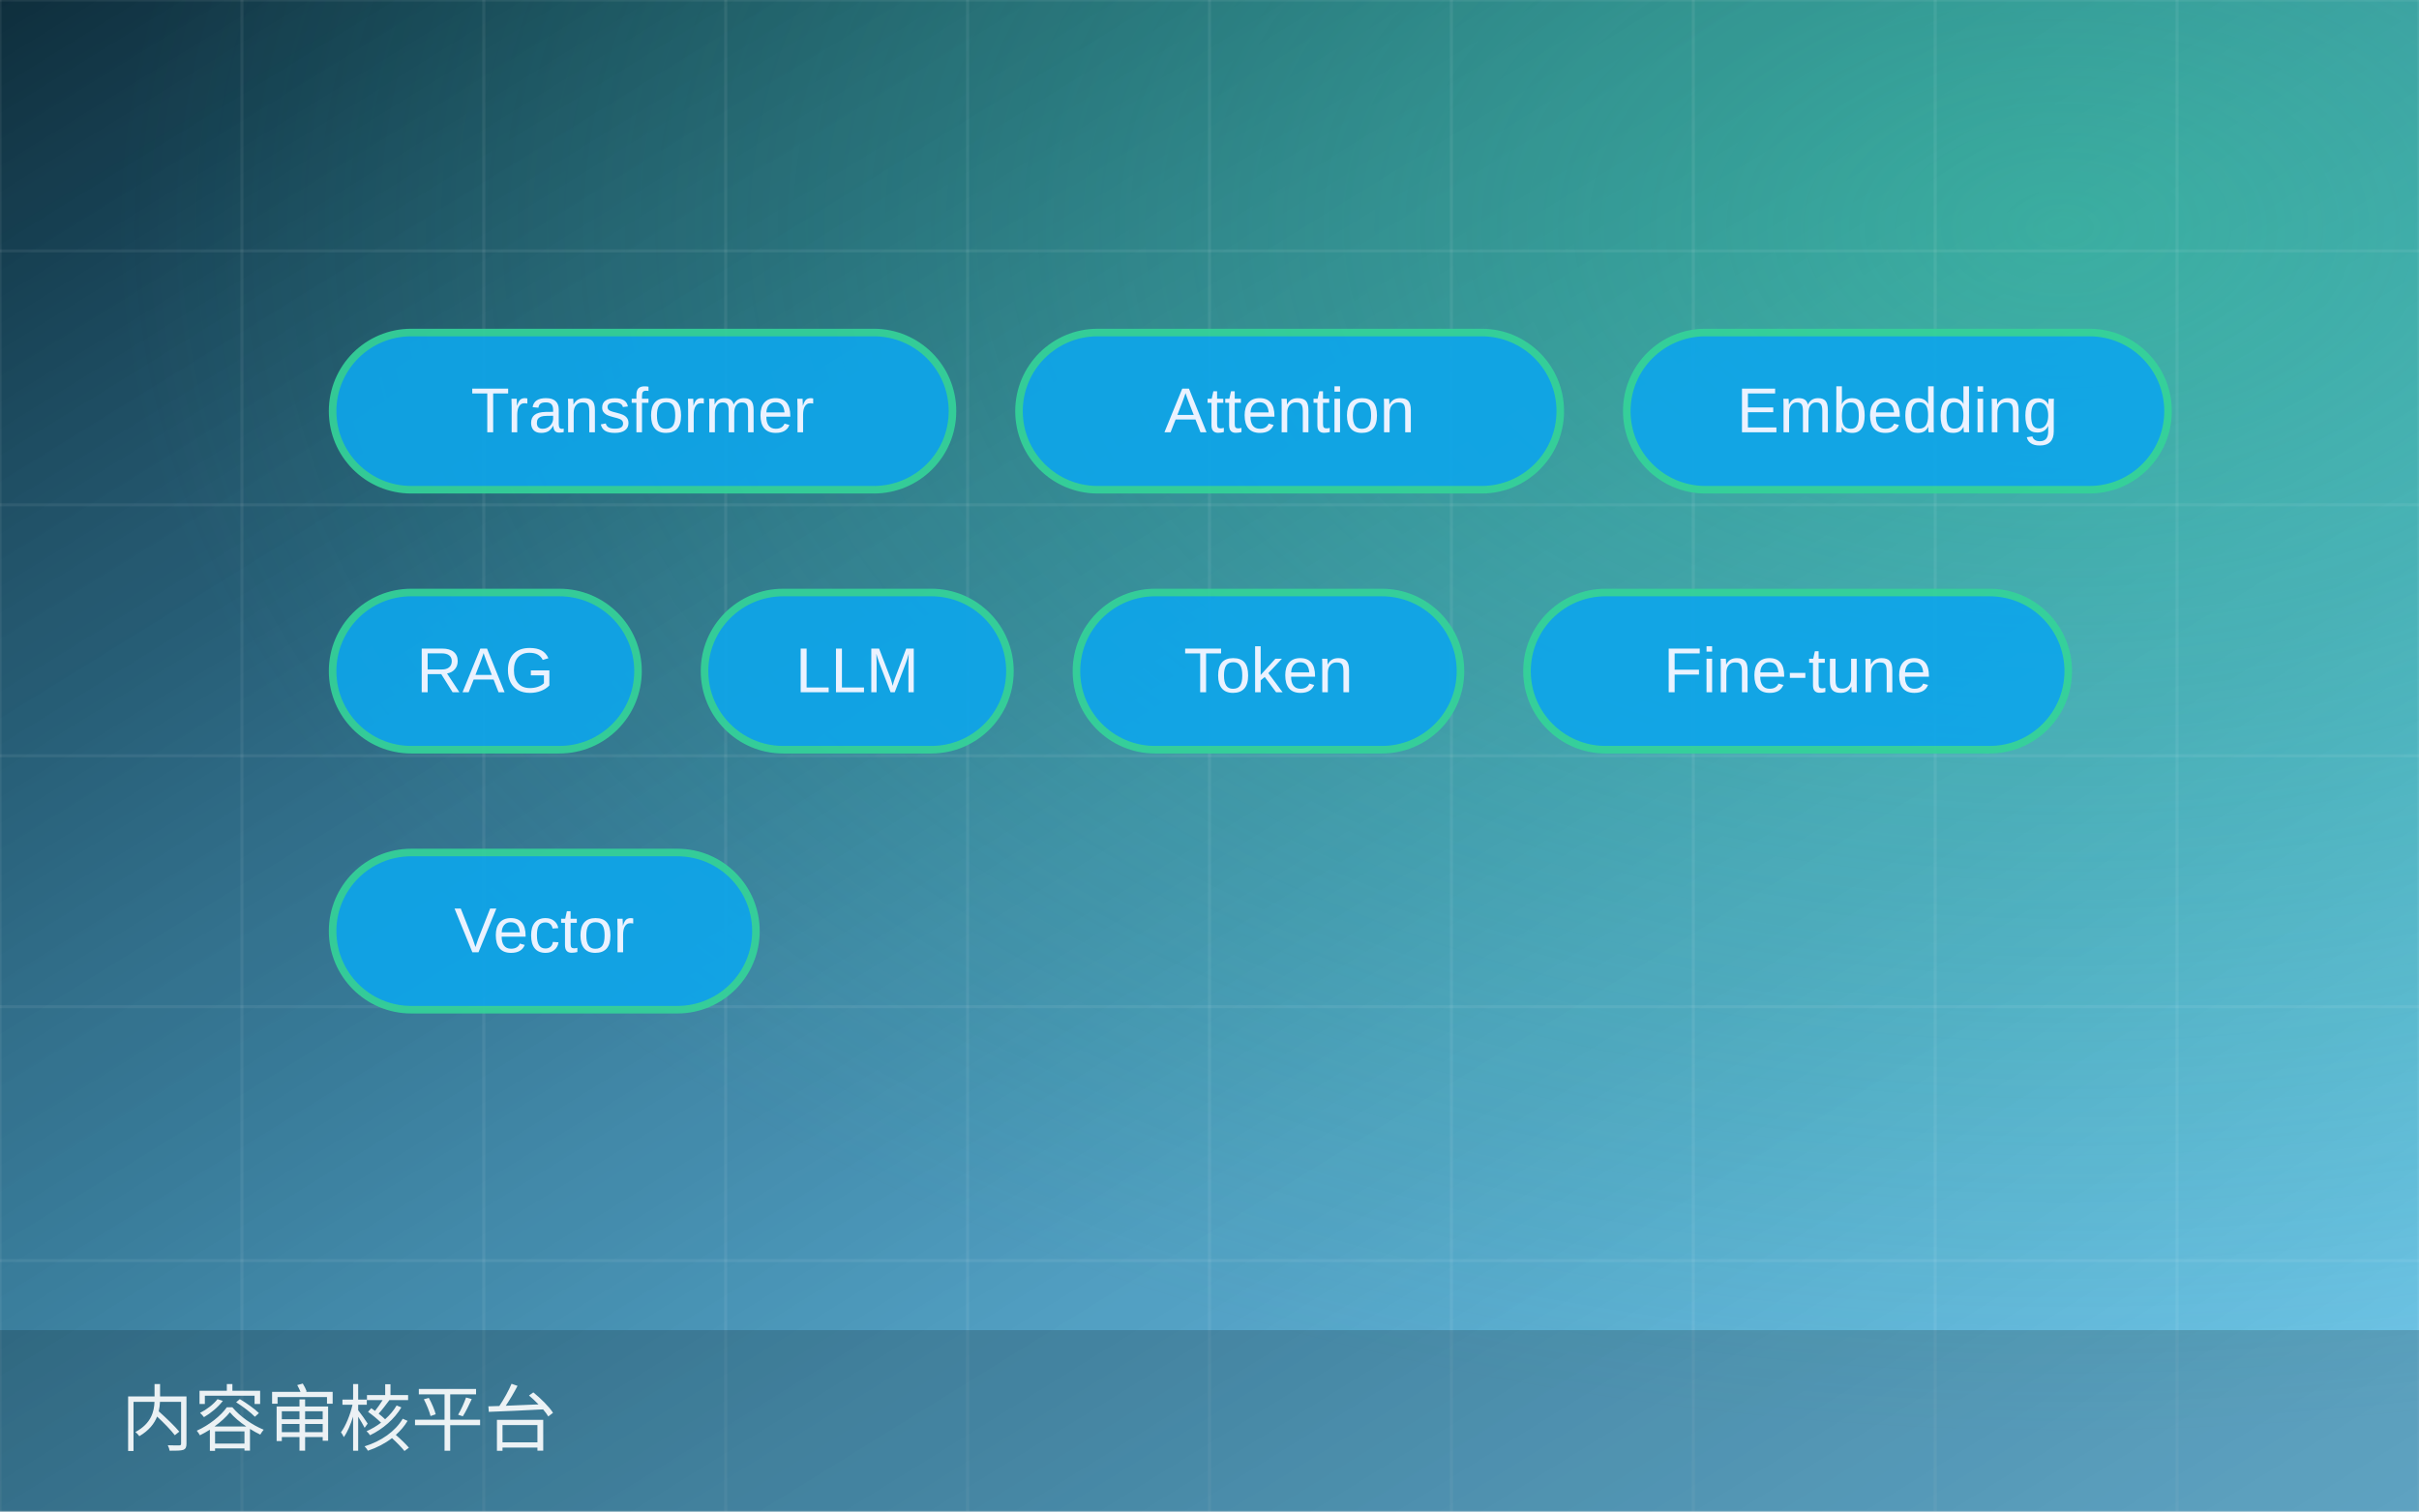
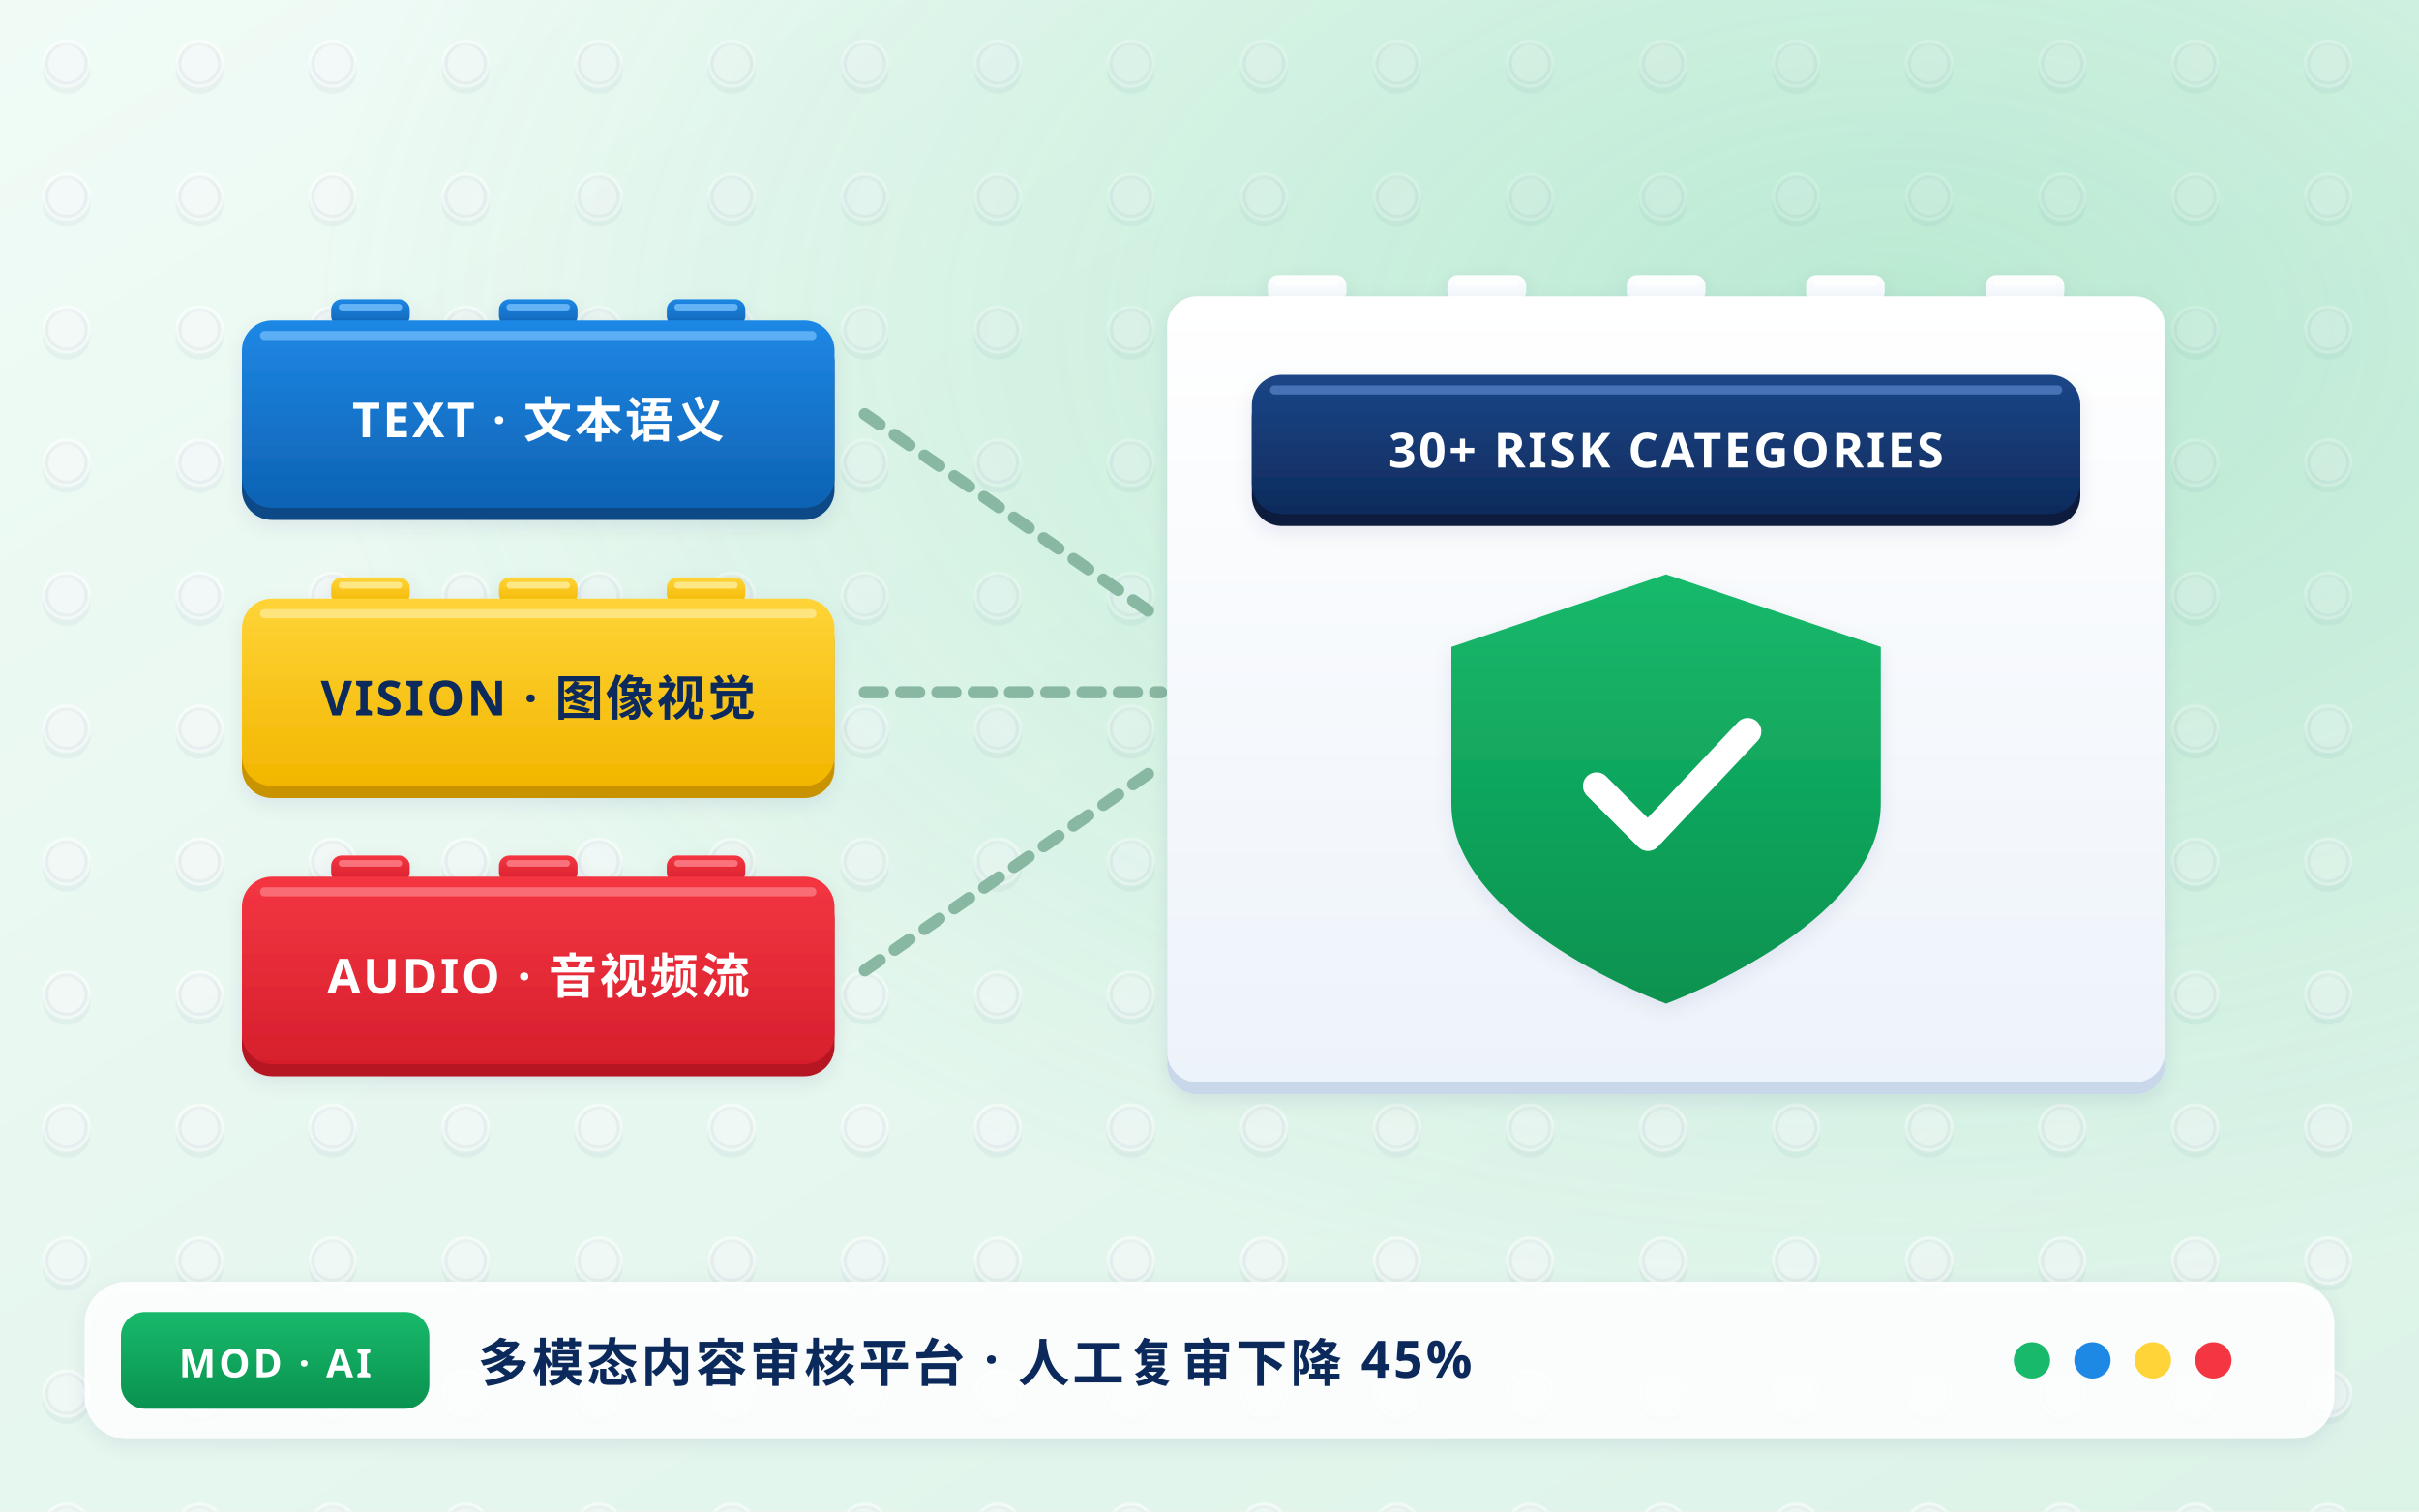
<svg xmlns="http://www.w3.org/2000/svg" viewBox="0 0 800 500" width="800" height="500">
  <defs>
    <linearGradient id="bg" x1="0" y1="0" x2="1" y2="1">
-       <stop offset="0%" stop-color="#0E2E3C" />
-       <stop offset="100%" stop-color="#0EA5E9" stop-opacity="0.55" />
+       <stop offset="0%" stop-color="#F0FBF6" />
+       <stop offset="100%" stop-color="#DCF3E8" />
    </linearGradient>
-     <linearGradient id="g2" x1="0" y1="1" x2="0" y2="0">
-       <stop offset="0%" stop-color="#0EA5E9" />
-       <stop offset="100%" stop-color="#34D399" />
+     <radialGradient id="ambient" cx="0.78" cy="0.22" r="0.65">
+       <stop offset="0%" stop-color="#18B96B" stop-opacity="0.22" />
+       <stop offset="100%" stop-color="#18B96B" stop-opacity="0" />
+     </radialGradient>
+     <filter id="softShadow" x="-12%" y="-10%" width="124%" height="128%">
+       <feDropShadow dx="0" dy="8" stdDeviation="10" flood-color="#0B2A5B" flood-opacity="0.12" />
+       <feDropShadow dx="0" dy="2" stdDeviation="3" flood-color="#0B2A5B" flood-opacity="0.08" />
+     </filter>
+     <filter id="studShadow" x="-20%" y="-20%" width="140%" height="150%">
+       <feDropShadow dx="0" dy="2" stdDeviation="1.5" flood-color="#0B2A5B" flood-opacity="0.14" />
+     </filter>
+     <pattern id="baseStuds" width="44" height="44" patternUnits="userSpaceOnUse">
+       <circle cx="22" cy="23" r="8" fill="#0B2A5B" opacity="0.045" />
+       <circle cx="22" cy="21" r="8" fill="#FFFFFF" opacity="0.55" />
+       <circle cx="22" cy="21" r="6.5" fill="none" stroke="#0B2A5B" stroke-opacity="0.05" stroke-width="1" />
+     </pattern>
+     <linearGradient id="redBody" x1="0" y1="0" x2="0" y2="1">
+       <stop offset="0%" stop-color="#F43642" />
+       <stop offset="100%" stop-color="#D61F2C" />
    </linearGradient>
-     <radialGradient id="glow" cx="0.85" cy="0.15" r="0.8">
-       <stop offset="0%" stop-color="#34D399" stop-opacity="0.5" />
-       <stop offset="100%" stop-color="#34D399" stop-opacity="0" />
-     </radialGradient>
+     <linearGradient id="yelBody" x1="0" y1="0" x2="0" y2="1">
+       <stop offset="0%" stop-color="#FFD438" />
+       <stop offset="100%" stop-color="#F2B600" />
+     </linearGradient>
+     <linearGradient id="bluBody" x1="0" y1="0" x2="0" y2="1">
+       <stop offset="0%" stop-color="#1E88E5" />
+       <stop offset="100%" stop-color="#0D62B3" />
+     </linearGradient>
+     <linearGradient id="grnBody" x1="0" y1="0" x2="0" y2="1">
+       <stop offset="0%" stop-color="#18B96B" />
+       <stop offset="100%" stop-color="#09924F" />
+     </linearGradient>
+     <linearGradient id="nvyBody" x1="0" y1="0" x2="0" y2="1">
+       <stop offset="0%" stop-color="#1B4688" />
+       <stop offset="100%" stop-color="#0E2B5C" />
+     </linearGradient>
+     <linearGradient id="whtBody" x1="0" y1="0" x2="0" y2="1">
+       <stop offset="0%" stop-color="#FFFFFF" />
+       <stop offset="100%" stop-color="#EDF3FA" />
+     </linearGradient>
  </defs>
  <rect width="800" height="500" fill="url(#bg)" />
-   <rect width="800" height="500" fill="url(#glow)" />
-   <line x1="0" y1="0" x2="0" y2="500" stroke="#FFFFFF" stroke-opacity="0.07" stroke-width="1" />
-   <line x1="80" y1="0" x2="80" y2="500" stroke="#FFFFFF" stroke-opacity="0.07" stroke-width="1" />
-   <line x1="160" y1="0" x2="160" y2="500" stroke="#FFFFFF" stroke-opacity="0.07" stroke-width="1" />
-   <line x1="240" y1="0" x2="240" y2="500" stroke="#FFFFFF" stroke-opacity="0.07" stroke-width="1" />
-   <line x1="320" y1="0" x2="320" y2="500" stroke="#FFFFFF" stroke-opacity="0.07" stroke-width="1" />
-   <line x1="400" y1="0" x2="400" y2="500" stroke="#FFFFFF" stroke-opacity="0.07" stroke-width="1" />
-   <line x1="480" y1="0" x2="480" y2="500" stroke="#FFFFFF" stroke-opacity="0.07" stroke-width="1" />
-   <line x1="560" y1="0" x2="560" y2="500" stroke="#FFFFFF" stroke-opacity="0.07" stroke-width="1" />
-   <line x1="640" y1="0" x2="640" y2="500" stroke="#FFFFFF" stroke-opacity="0.07" stroke-width="1" />
-   <line x1="720" y1="0" x2="720" y2="500" stroke="#FFFFFF" stroke-opacity="0.07" stroke-width="1" />
-   <line x1="800" y1="0" x2="800" y2="500" stroke="#FFFFFF" stroke-opacity="0.07" stroke-width="1" />
-   <line x1="0" y1="0" x2="800" y2="0" stroke="#FFFFFF" stroke-opacity="0.07" stroke-width="1" />
-   <line x1="0" y1="83" x2="800" y2="83" stroke="#FFFFFF" stroke-opacity="0.07" stroke-width="1" />
-   <line x1="0" y1="167" x2="800" y2="167" stroke="#FFFFFF" stroke-opacity="0.07" stroke-width="1" />
-   <line x1="0" y1="250" x2="800" y2="250" stroke="#FFFFFF" stroke-opacity="0.07" stroke-width="1" />
-   <line x1="0" y1="333" x2="800" y2="333" stroke="#FFFFFF" stroke-opacity="0.07" stroke-width="1" />
-   <line x1="0" y1="417" x2="800" y2="417" stroke="#FFFFFF" stroke-opacity="0.07" stroke-width="1" />
-   <line x1="0" y1="500" x2="800" y2="500" stroke="#FFFFFF" stroke-opacity="0.07" stroke-width="1" />
-   <rect x="110" y="110" width="205" height="52" rx="26" fill="#0EA5E9" stroke="#34D399" stroke-width="2.5" opacity="0.92" />
-   <text x="212.5" y="143" font-family="Arial,Helvetica,sans-serif" font-size="21" fill="#EAF2FF" text-anchor="middle">Transformer</text>
-   <rect x="337" y="110" width="179" height="52" rx="26" fill="#0EA5E9" stroke="#34D399" stroke-width="2.5" opacity="0.92" />
-   <text x="426.5" y="143" font-family="Arial,Helvetica,sans-serif" font-size="21" fill="#EAF2FF" text-anchor="middle">Attention</text>
-   <rect x="538" y="110" width="179" height="52" rx="26" fill="#0EA5E9" stroke="#34D399" stroke-width="2.5" opacity="0.92" />
-   <text x="627.5" y="143" font-family="Arial,Helvetica,sans-serif" font-size="21" fill="#EAF2FF" text-anchor="middle">Embedding</text>
-   <rect x="110" y="196" width="101" height="52" rx="26" fill="#0EA5E9" stroke="#34D399" stroke-width="2.5" opacity="0.92" />
-   <text x="160.5" y="229" font-family="Arial,Helvetica,sans-serif" font-size="21" fill="#EAF2FF" text-anchor="middle">RAG</text>
-   <rect x="233" y="196" width="101" height="52" rx="26" fill="#0EA5E9" stroke="#34D399" stroke-width="2.5" opacity="0.92" />
-   <text x="283.5" y="229" font-family="Arial,Helvetica,sans-serif" font-size="21" fill="#EAF2FF" text-anchor="middle">LLM</text>
-   <rect x="356" y="196" width="127" height="52" rx="26" fill="#0EA5E9" stroke="#34D399" stroke-width="2.5" opacity="0.92" />
-   <text x="419.5" y="229" font-family="Arial,Helvetica,sans-serif" font-size="21" fill="#EAF2FF" text-anchor="middle">Token</text>
-   <rect x="505" y="196" width="179" height="52" rx="26" fill="#0EA5E9" stroke="#34D399" stroke-width="2.5" opacity="0.92" />
-   <text x="594.5" y="229" font-family="Arial,Helvetica,sans-serif" font-size="21" fill="#EAF2FF" text-anchor="middle">Fine-tune</text>
-   <rect x="110" y="282" width="140" height="52" rx="26" fill="#0EA5E9" stroke="#34D399" stroke-width="2.5" opacity="0.92" />
-   <text x="180.0" y="315" font-family="Arial,Helvetica,sans-serif" font-size="21" fill="#EAF2FF" text-anchor="middle">Vector</text>
-   <rect x="0" y="440" width="800" height="60" fill="#000000" opacity="0.18" />
-   <text x="40" y="478" font-family="Arial,Helvetica,sans-serif" font-size="24" fill="#FFFFFF" opacity="0.9">内容审核平台</text>
+   <rect width="800" height="500" fill="url(#baseStuds)" />
+   <rect width="800" height="500" fill="url(#ambient)" />
+   <g filter="url(#softShadow)">
+     <rect x="109.5" y="99.0" width="26.0" height="9" rx="3.5" fill="url(#bluBody)" />
+     <rect x="112.0" y="100.5" width="21.0" height="2.2" rx="1.1" fill="#7CC4FF" opacity="0.75" />
+     <rect x="165.0" y="99.0" width="26.0" height="9" rx="3.5" fill="url(#bluBody)" />
+     <rect x="167.5" y="100.5" width="21.0" height="2.2" rx="1.1" fill="#7CC4FF" opacity="0.75" />
+     <rect x="220.5" y="99.0" width="26.0" height="9" rx="3.5" fill="url(#bluBody)" />
+     <rect x="223.0" y="100.5" width="21.0" height="2.2" rx="1.1" fill="#7CC4FF" opacity="0.75" />
+     <rect x="80" y="110" width="196" height="62" rx="10" fill="#084987" />
+     <rect x="80" y="106" width="196" height="62" rx="10" fill="url(#bluBody)" />
+     <rect x="86" y="109.5" width="184" height="3" rx="1.5" fill="#7CC4FF" opacity="0.65" />
+     <text x="178.0" y="139.0" font-family="Nunito,PingFang SC,sans-serif" font-weight="800" font-size="16" fill="#FFFFFF" text-anchor="middle" dominant-baseline="middle" letter-spacing="0.8">TEXT · 文本语义</text>
+   </g>
+   <g filter="url(#softShadow)">
+     <rect x="109.5" y="191.0" width="26.0" height="9" rx="3.5" fill="url(#yelBody)" />
+     <rect x="112.0" y="192.5" width="21.0" height="2.2" rx="1.1" fill="#FFF0A6" opacity="0.75" />
+     <rect x="165.0" y="191.0" width="26.0" height="9" rx="3.5" fill="url(#yelBody)" />
+     <rect x="167.5" y="192.5" width="21.0" height="2.2" rx="1.1" fill="#FFF0A6" opacity="0.75" />
+     <rect x="220.5" y="191.0" width="26.0" height="9" rx="3.5" fill="url(#yelBody)" />
+     <rect x="223.0" y="192.5" width="21.0" height="2.2" rx="1.1" fill="#FFF0A6" opacity="0.75" />
+     <rect x="80" y="202" width="196" height="62" rx="10" fill="#C99300" />
+     <rect x="80" y="198" width="196" height="62" rx="10" fill="url(#yelBody)" />
+     <rect x="86" y="201.5" width="184" height="3" rx="1.5" fill="#FFF0A6" opacity="0.65" />
+     <text x="178.0" y="231.0" font-family="Nunito,PingFang SC,sans-serif" font-weight="800" font-size="16" fill="#0B2A5B" text-anchor="middle" dominant-baseline="middle" letter-spacing="0.8">VISION · 图像视觉</text>
+   </g>
+   <g filter="url(#softShadow)">
+     <rect x="109.5" y="283.0" width="26.0" height="9" rx="3.5" fill="url(#redBody)" />
+     <rect x="112.0" y="284.5" width="21.0" height="2.2" rx="1.1" fill="#FF8A92" opacity="0.75" />
+     <rect x="165.0" y="283.0" width="26.0" height="9" rx="3.5" fill="url(#redBody)" />
+     <rect x="167.5" y="284.5" width="21.0" height="2.2" rx="1.1" fill="#FF8A92" opacity="0.75" />
+     <rect x="220.5" y="283.0" width="26.0" height="9" rx="3.5" fill="url(#redBody)" />
+     <rect x="223.0" y="284.5" width="21.0" height="2.2" rx="1.1" fill="#FF8A92" opacity="0.75" />
+     <rect x="80" y="294" width="196" height="62" rx="10" fill="#B51420" />
+     <rect x="80" y="290" width="196" height="62" rx="10" fill="url(#redBody)" />
+     <rect x="86" y="293.5" width="184" height="3" rx="1.5" fill="#FF8A92" opacity="0.65" />
+     <text x="178.0" y="323.0" font-family="Nunito,PingFang SC,sans-serif" font-weight="800" font-size="16" fill="#FFFFFF" text-anchor="middle" dominant-baseline="middle" letter-spacing="0.8">AUDIO · 音视频流</text>
+   </g>
+   <path d="M286 137 L384 205 M286 229 L384 229 M286 321 L384 253" stroke="#88B8A2" stroke-width="4" stroke-dasharray="6 6" stroke-linecap="round" />
+   <g filter="url(#softShadow)">
+     <rect x="419.3" y="91.0" width="26.0" height="9" rx="3.5" fill="url(#whtBody)" />
+     <rect x="421.8" y="92.5" width="21.0" height="2.2" rx="1.1" fill="#FFFFFF" opacity="0.75" />
+     <rect x="478.7" y="91.0" width="26.0" height="9" rx="3.5" fill="url(#whtBody)" />
+     <rect x="481.2" y="92.5" width="21.0" height="2.2" rx="1.1" fill="#FFFFFF" opacity="0.75" />
+     <rect x="538.0" y="91.0" width="26.0" height="9" rx="3.5" fill="url(#whtBody)" />
+     <rect x="540.5" y="92.5" width="21.0" height="2.2" rx="1.1" fill="#FFFFFF" opacity="0.75" />
+     <rect x="597.3" y="91.0" width="26.0" height="9" rx="3.5" fill="url(#whtBody)" />
+     <rect x="599.8" y="92.5" width="21.0" height="2.2" rx="1.1" fill="#FFFFFF" opacity="0.75" />
+     <rect x="656.7" y="91.0" width="26.0" height="9" rx="3.5" fill="url(#whtBody)" />
+     <rect x="659.2" y="92.5" width="21.0" height="2.2" rx="1.1" fill="#FFFFFF" opacity="0.75" />
+     <rect x="386" y="102" width="330" height="260" rx="10" fill="#C9D7EA" />
+     <rect x="386" y="98" width="330" height="260" rx="10" fill="url(#whtBody)" />
+     <rect x="392" y="101.5" width="318" height="3" rx="1.5" fill="#FFFFFF" opacity="0.65" />
+   </g>
+   <g filter="url(#softShadow)">
+     <rect x="414" y="128" width="274" height="46" rx="10" fill="#081C3D" />
+     <rect x="414" y="124" width="274" height="46" rx="10" fill="url(#nvyBody)" />
+     <rect x="420" y="127.5" width="262" height="3" rx="1.5" fill="#5E8CD1" opacity="0.65" />
+     <text x="551.0" y="149.0" font-family="Nunito,PingFang SC,sans-serif" font-weight="800" font-size="16" fill="#FFFFFF" text-anchor="middle" dominant-baseline="middle" letter-spacing="0.8">30+ RISK CATEGORIES</text>
+   </g>
+   <path d="M551 190 L622 214 L622 266 C622 306 551 332 551 332 C551 332 480 306 480 266 L480 214 Z" fill="url(#grnBody)" filter="url(#softShadow)" />
+   <path d="M528 260 L545 277 L578 242" fill="none" stroke="#FFFFFF" stroke-width="9" stroke-linecap="round" stroke-linejoin="round" />
+   <g>
+     <rect x="28" y="424" width="744" height="52" rx="14" fill="#FFFFFF" fill-opacity="0.88" filter="url(#softShadow)" />
+     <rect x="40" y="434" width="102" height="32" rx="8" fill="url(#grnBody)" />
+     <text x="91" y="451" font-family="Nunito,sans-serif" font-weight="900" font-size="13" fill="#FFFFFF" text-anchor="middle" dominant-baseline="middle" letter-spacing="1">MOD · AI</text>
+     <text x="158" y="451" font-family="Nunito,PingFang SC,Microsoft YaHei,sans-serif" font-weight="800" font-size="17" fill="#0B2A5B" dominant-baseline="middle" letter-spacing="1">多模态内容审核平台 · 人工复审下降 45%</text>
+     <circle cx="732" cy="450" r="6" fill="#F43642" />
+     <circle cx="712" cy="450" r="6" fill="#FFD438" />
+     <circle cx="692" cy="450" r="6" fill="#1E88E5" />
+     <circle cx="672" cy="450" r="6" fill="#18B96B" />
+   </g>
</svg>
